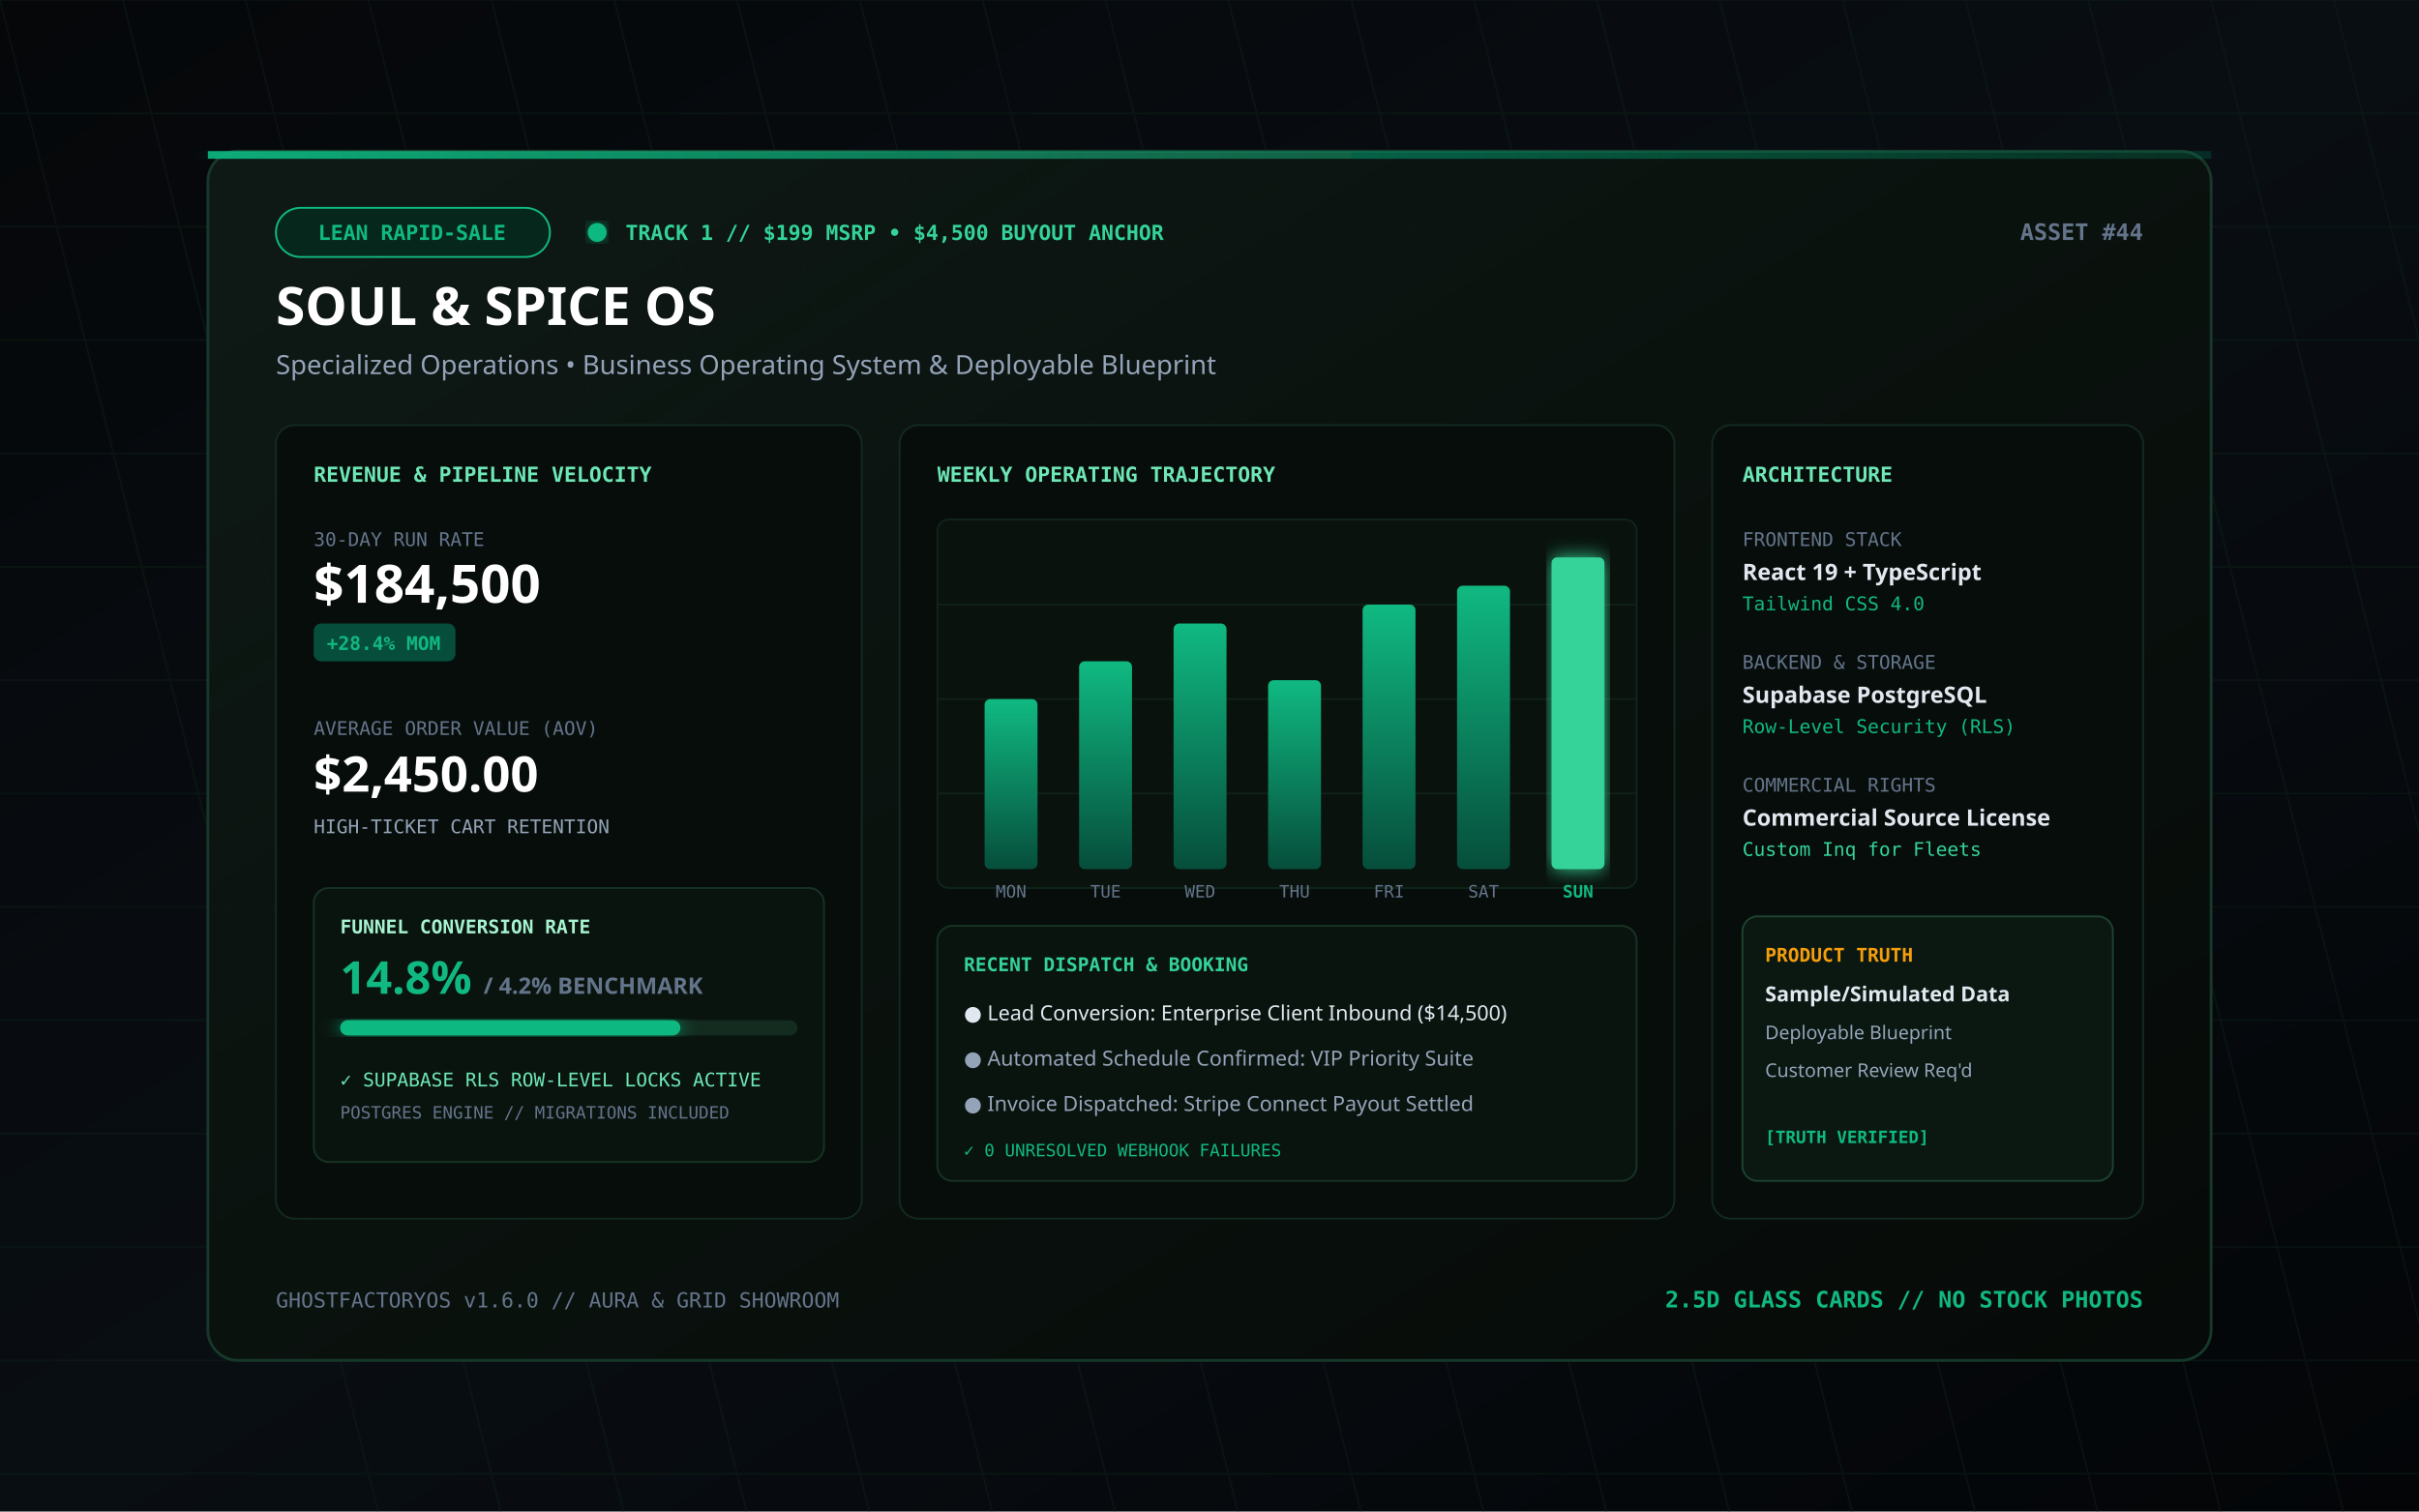
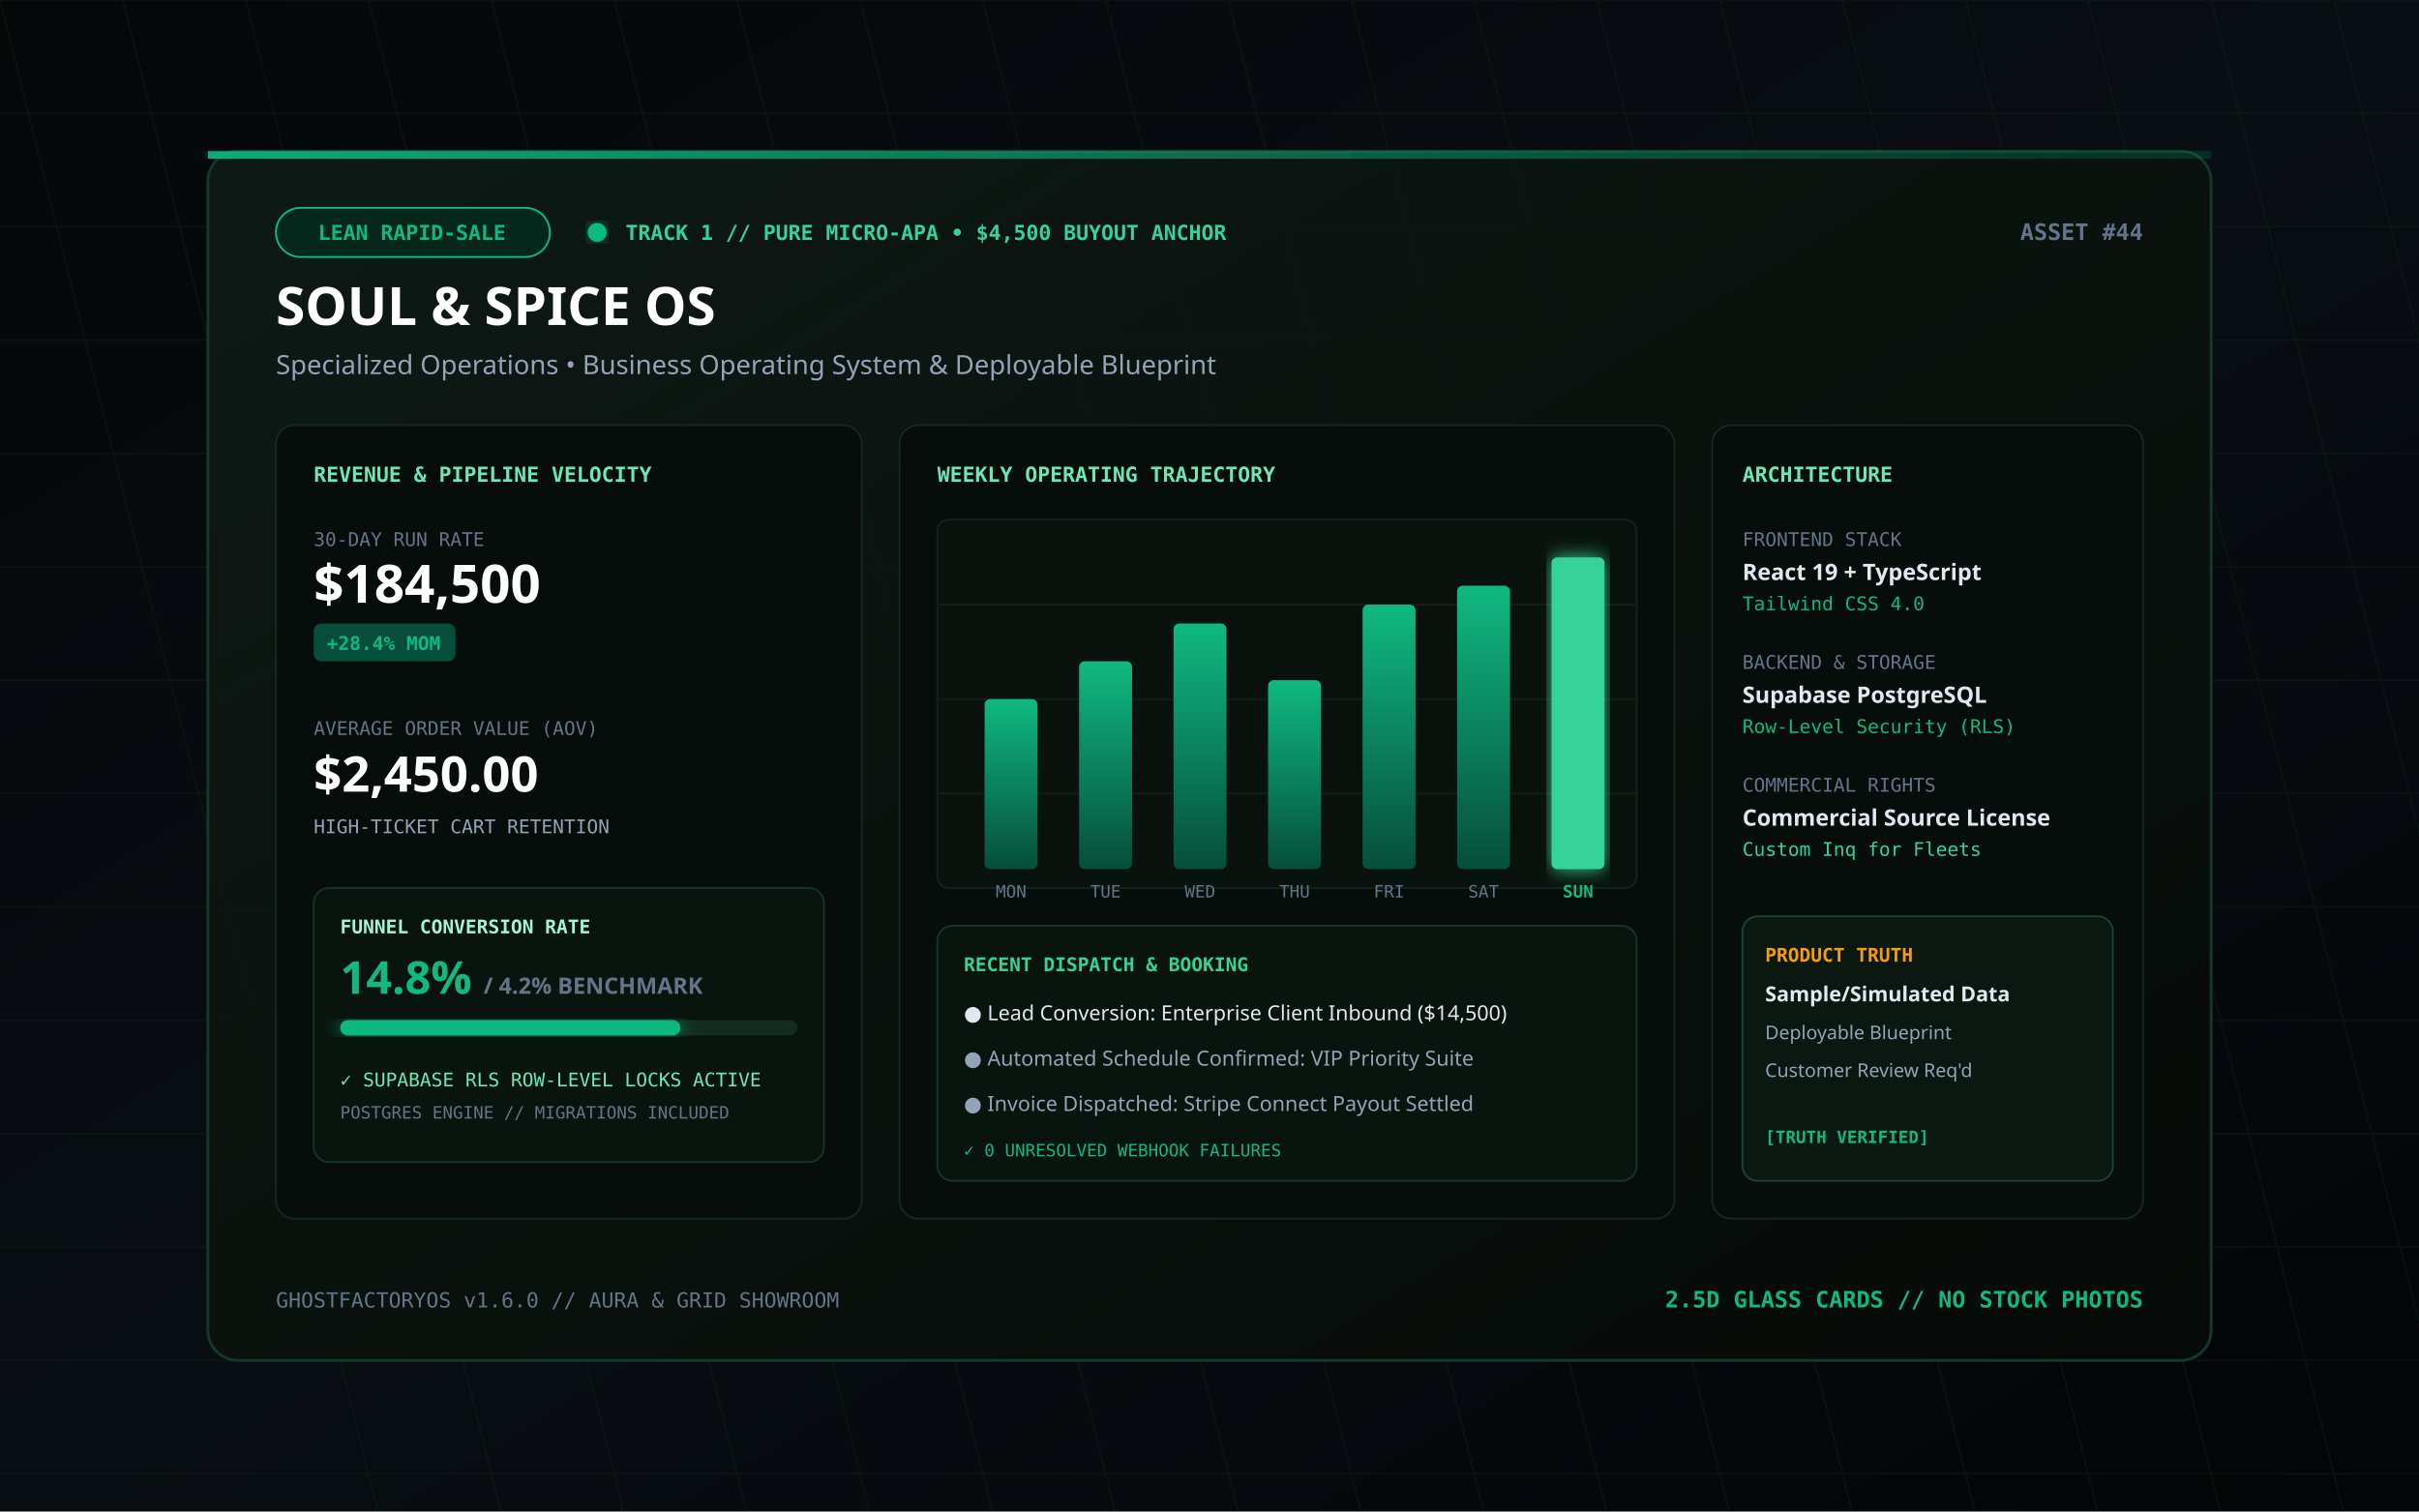
<svg xmlns="http://www.w3.org/2000/svg" width="1280" height="800" viewBox="0 0 1280 800">
  <defs>
    <linearGradient id="bgGradR_44" x1="0%" y1="0%" x2="100%" y2="100%">
      <stop offset="0%" stop-color="#050709" />
      <stop offset="50%" stop-color="#090E13" />
      <stop offset="100%" stop-color="#030507" />
    </linearGradient>
    <linearGradient id="glassCardGrad_44" x1="0%" y1="0%" x2="100%" y2="100%">
      <stop offset="0%" stop-color="#0F1A15" stop-opacity="0.95" />
      <stop offset="50%" stop-color="#0A120E" stop-opacity="0.98" />
      <stop offset="100%" stop-color="#060A08" stop-opacity="0.99" />
    </linearGradient>
    <linearGradient id="emeraldEdge_44" x1="0%" y1="0%" x2="100%" y2="0%">
      <stop offset="0%" stop-color="#10B981" stop-opacity="0.9" />
      <stop offset="100%" stop-color="#059669" stop-opacity="0.2" />
    </linearGradient>
    <linearGradient id="emeraldBar_44" x1="0%" y1="100%" x2="0%" y2="0%">
      <stop offset="0%" stop-color="#064E3B" />
      <stop offset="100%" stop-color="#10B981" />
    </linearGradient>
    <filter id="emeraldGlow_44">
      <feGaussianBlur stdDeviation="5" result="blur" />
      <feMerge>
        <feMergeNode in="blur" />
        <feMergeNode in="SourceGraphic" />
      </feMerge>
    </filter>
  </defs>
  <rect width="1280" height="800" fill="url(#bgGradR_44)" />
  <g stroke="#0F241A" stroke-width="1" opacity="0.35">
    <line x1="0" y1="0" x2="200" y2="800" />
    <line x1="65" y1="0" x2="265" y2="800" />
    <line x1="130" y1="0" x2="330" y2="800" />
    <line x1="195" y1="0" x2="395" y2="800" />
    <line x1="260" y1="0" x2="460" y2="800" />
    <line x1="325" y1="0" x2="525" y2="800" />
    <line x1="390" y1="0" x2="590" y2="800" />
    <line x1="455" y1="0" x2="655" y2="800" />
    <line x1="520" y1="0" x2="720" y2="800" />
    <line x1="585" y1="0" x2="785" y2="800" />
    <line x1="650" y1="0" x2="850" y2="800" />
    <line x1="715" y1="0" x2="915" y2="800" />
    <line x1="780" y1="0" x2="980" y2="800" />
    <line x1="845" y1="0" x2="1045" y2="800" />
    <line x1="910" y1="0" x2="1110" y2="800" />
    <line x1="975" y1="0" x2="1175" y2="800" />
    <line x1="1040" y1="0" x2="1240" y2="800" />
    <line x1="1105" y1="0" x2="1305" y2="800" />
    <line x1="1170" y1="0" x2="1370" y2="800" />
    <line x1="1235" y1="0" x2="1435" y2="800" />
    <line x1="1300" y1="0" x2="1500" y2="800" />
    <line x1="1365" y1="0" x2="1565" y2="800" />
    <line x1="0" y1="0" x2="1280" y2="0" />
    <line x1="0" y1="60" x2="1280" y2="60" />
    <line x1="0" y1="120" x2="1280" y2="120" />
    <line x1="0" y1="180" x2="1280" y2="180" />
    <line x1="0" y1="240" x2="1280" y2="240" />
    <line x1="0" y1="300" x2="1280" y2="300" />
    <line x1="0" y1="360" x2="1280" y2="360" />
    <line x1="0" y1="420" x2="1280" y2="420" />
    <line x1="0" y1="480" x2="1280" y2="480" />
    <line x1="0" y1="540" x2="1280" y2="540" />
    <line x1="0" y1="600" x2="1280" y2="600" />
    <line x1="0" y1="660" x2="1280" y2="660" />
    <line x1="0" y1="720" x2="1280" y2="720" />
    <line x1="0" y1="780" x2="1280" y2="780" />
    <line x1="0" y1="840" x2="1280" y2="840" />
  </g>
  <g transform="translate(110, 80)">
    <rect x="0" y="0" width="1060" height="640" rx="16" fill="url(#glassCardGrad_44)" stroke="#16382A" stroke-width="1.5" />
    <rect x="0" y="0" width="1060" height="4" fill="url(#emeraldEdge_44)" filter="url(#emeraldGlow_44)" />
    <g transform="translate(36, 30)">
      <rect x="0" y="0" width="145" height="26" rx="13" fill="#06281C" stroke="#10B981" stroke-width="1" />
      <text x="72" y="17" fill="#10B981" font-family="monospace" font-size="11" font-weight="700" text-anchor="middle">LEAN RAPID-SALE</text>
      <circle cx="170" cy="13" r="5" fill="#10B981" filter="url(#emeraldGlow_44)" />
-       <text x="185" y="17" fill="#34D399" font-family="monospace" font-size="11" font-weight="600">TRACK 1 // $199 MSRP • $4,500 BUYOUT ANCHOR</text>
+       <text x="185" y="17" fill="#34D399" font-family="monospace" font-size="11" font-weight="600">TRACK 1 // PURE MICRO-APA • $4,500 BUYOUT ANCHOR</text>
      <text x="988" y="17" fill="#64748B" font-family="monospace" font-size="12" text-anchor="end" font-weight="600">ASSET #44</text>
    </g>
    <text x="36" y="92" fill="#FFFFFF" font-family="sans-serif" font-size="28" font-weight="800">SOUL &amp; SPICE OS</text>
    <text x="36" y="118" fill="#94A3B8" font-family="sans-serif" font-size="14" font-weight="500">Specialized Operations • Business Operating System &amp; Deployable Blueprint</text>
    <g transform="translate(36, 145)">
      <rect width="310" height="420" rx="10" fill="#070D0A" stroke="#13291F" stroke-width="1" />
      <text x="20" y="30" fill="#6EE7B7" font-family="monospace" font-size="11" font-weight="700">REVENUE &amp; PIPELINE VELOCITY</text>
      <g transform="translate(20, 50)">
        <text x="0" y="14" fill="#64748B" font-family="monospace" font-size="10">30-DAY RUN RATE</text>
        <text x="0" y="44" fill="#FFFFFF" font-family="sans-serif" font-size="28" font-weight="800">$184,500</text>
        <rect x="0" y="55" width="75" height="20" rx="4" fill="#064E3B" />
        <text x="37" y="69" fill="#10B981" font-family="monospace" font-size="10" font-weight="700" text-anchor="middle">+28.4% MOM</text>
      </g>
      <g transform="translate(20, 150)">
        <text x="0" y="14" fill="#64748B" font-family="monospace" font-size="10">AVERAGE ORDER VALUE (AOV)</text>
        <text x="0" y="44" fill="#FFFFFF" font-family="sans-serif" font-size="26" font-weight="700">$2,450.00</text>
        <text x="0" y="66" fill="#94A3B8" font-family="monospace" font-size="10">HIGH-TICKET CART RETENTION</text>
      </g>
      <g transform="translate(20, 245)">
        <rect width="270" height="145" rx="8" fill="#0A140F" stroke="#163325" stroke-width="1" />
        <text x="14" y="24" fill="#A7F3D0" font-family="monospace" font-size="10" font-weight="700">FUNNEL CONVERSION RATE</text>
        <text x="14" y="56" fill="#10B981" font-family="sans-serif" font-size="24" font-weight="800">14.8% <tspan fill="#64748B" font-size="12">/ 4.2% BENCHMARK</tspan>
        </text>
        <rect x="14" y="70" width="242" height="8" rx="4" fill="#142B20" />
        <rect x="14" y="70" width="180" height="8" rx="4" fill="#10B981" filter="url(#emeraldGlow_44)" />
        <text x="14" y="105" fill="#6EE7B7" font-family="monospace" font-size="10">✓ SUPABASE RLS ROW-LEVEL LOCKS ACTIVE</text>
        <text x="14" y="122" fill="#64748B" font-family="monospace" font-size="9">POSTGRES ENGINE // MIGRATIONS INCLUDED</text>
      </g>
    </g>
    <g transform="translate(366, 145)">
      <rect width="410" height="420" rx="10" fill="#070D0A" stroke="#13291F" stroke-width="1" />
      <text x="20" y="30" fill="#6EE7B7" font-family="monospace" font-size="11" font-weight="700">WEEKLY OPERATING TRAJECTORY</text>
      <g transform="translate(20, 50)">
        <rect width="370" height="195" rx="6" fill="#09120D" stroke="#11241A" stroke-width="1" />
        <line x1="0" y1="45" x2="370" y2="45" stroke="#102017" stroke-width="1" />
        <line x1="0" y1="95" x2="370" y2="95" stroke="#102017" stroke-width="1" />
        <line x1="0" y1="145" x2="370" y2="145" stroke="#102017" stroke-width="1" />
        <rect x="25" y="95" width="28" height="90" rx="3" fill="url(#emeraldBar_44)" />
        <rect x="75" y="75" width="28" height="110" rx="3" fill="url(#emeraldBar_44)" />
        <rect x="125" y="55" width="28" height="130" rx="3" fill="url(#emeraldBar_44)" />
        <rect x="175" y="85" width="28" height="100" rx="3" fill="url(#emeraldBar_44)" />
        <rect x="225" y="45" width="28" height="140" rx="3" fill="url(#emeraldBar_44)" />
        <rect x="275" y="35" width="28" height="150" rx="3" fill="url(#emeraldBar_44)" />
        <rect x="325" y="20" width="28" height="165" rx="3" fill="#34D399" filter="url(#emeraldGlow_44)" />
        <text x="39" y="200" fill="#64748B" font-family="monospace" font-size="9" text-anchor="middle">MON</text>
        <text x="89" y="200" fill="#64748B" font-family="monospace" font-size="9" text-anchor="middle">TUE</text>
        <text x="139" y="200" fill="#64748B" font-family="monospace" font-size="9" text-anchor="middle">WED</text>
        <text x="189" y="200" fill="#64748B" font-family="monospace" font-size="9" text-anchor="middle">THU</text>
        <text x="239" y="200" fill="#64748B" font-family="monospace" font-size="9" text-anchor="middle">FRI</text>
        <text x="289" y="200" fill="#64748B" font-family="monospace" font-size="9" text-anchor="middle">SAT</text>
        <text x="339" y="200" fill="#10B981" font-family="monospace" font-size="9" font-weight="700" text-anchor="middle">SUN</text>
      </g>
      <g transform="translate(20, 265)">
        <rect width="370" height="135" rx="8" fill="#0A140F" stroke="#163325" stroke-width="1" />
        <text x="14" y="24" fill="#34D399" font-family="monospace" font-size="10" font-weight="700">RECENT DISPATCH &amp; BOOKING</text>
        <text x="14" y="50" fill="#E2E8F0" font-family="sans-serif" font-size="11">● Lead Conversion: Enterprise Client Inbound ($14,500)</text>
        <text x="14" y="74" fill="#94A3B8" font-family="sans-serif" font-size="11">● Automated Schedule Confirmed: VIP Priority Suite</text>
        <text x="14" y="98" fill="#94A3B8" font-family="sans-serif" font-size="11">● Invoice Dispatched: Stripe Connect Payout Settled</text>
        <text x="14" y="122" fill="#10B981" font-family="monospace" font-size="9">✓ 0 UNRESOLVED WEBHOOK FAILURES</text>
      </g>
    </g>
    <g transform="translate(796, 145)">
      <rect width="228" height="420" rx="10" fill="#070D0A" stroke="#13291F" stroke-width="1" />
      <text x="16" y="30" fill="#6EE7B7" font-family="monospace" font-size="11" font-weight="700">ARCHITECTURE</text>
      <g transform="translate(16, 50)">
        <text x="0" y="14" fill="#64748B" font-family="monospace" font-size="10">FRONTEND STACK</text>
        <text x="0" y="32" fill="#E2E8F0" font-family="sans-serif" font-size="12" font-weight="600">React 19 + TypeScript</text>
        <text x="0" y="48" fill="#10B981" font-family="monospace" font-size="10">Tailwind CSS 4.0</text>
      </g>
      <g transform="translate(16, 115)">
        <text x="0" y="14" fill="#64748B" font-family="monospace" font-size="10">BACKEND &amp; STORAGE</text>
        <text x="0" y="32" fill="#E2E8F0" font-family="sans-serif" font-size="12" font-weight="600">Supabase PostgreSQL</text>
        <text x="0" y="48" fill="#10B981" font-family="monospace" font-size="10">Row-Level Security (RLS)</text>
      </g>
      <g transform="translate(16, 180)">
        <text x="0" y="14" fill="#64748B" font-family="monospace" font-size="10">COMMERCIAL RIGHTS</text>
        <text x="0" y="32" fill="#E2E8F0" font-family="sans-serif" font-size="12" font-weight="600">Commercial Source License</text>
        <text x="0" y="48" fill="#34D399" font-family="monospace" font-size="10">Custom Inq for Fleets</text>
      </g>
      <g transform="translate(16, 260)">
        <rect width="196" height="140" rx="8" fill="#0A1811" stroke="#1D4230" stroke-width="1" />
        <text x="12" y="24" fill="#F59E0B" font-family="monospace" font-size="10" font-weight="700">PRODUCT TRUTH</text>
        <text x="12" y="45" fill="#E2E8F0" font-family="sans-serif" font-size="11" font-weight="600">Sample/Simulated Data</text>
        <text x="12" y="65" fill="#94A3B8" font-family="sans-serif" font-size="10">Deployable Blueprint</text>
        <text x="12" y="85" fill="#94A3B8" font-family="sans-serif" font-size="10">Customer Review Req'd</text>
        <text x="12" y="120" fill="#10B981" font-family="monospace" font-size="9" font-weight="700">[TRUTH VERIFIED]</text>
      </g>
    </g>
    <g transform="translate(36, 590)">
      <text x="0" y="22" fill="#64748B" font-family="monospace" font-size="11">GHOSTFACTORYOS v1.6.0 // AURA &amp; GRID SHOWROOM</text>
      <text x="988" y="22" fill="#10B981" font-family="monospace" font-size="12" font-weight="700" text-anchor="end">2.5D GLASS CARDS // NO STOCK PHOTOS</text>
    </g>
  </g>
</svg>
